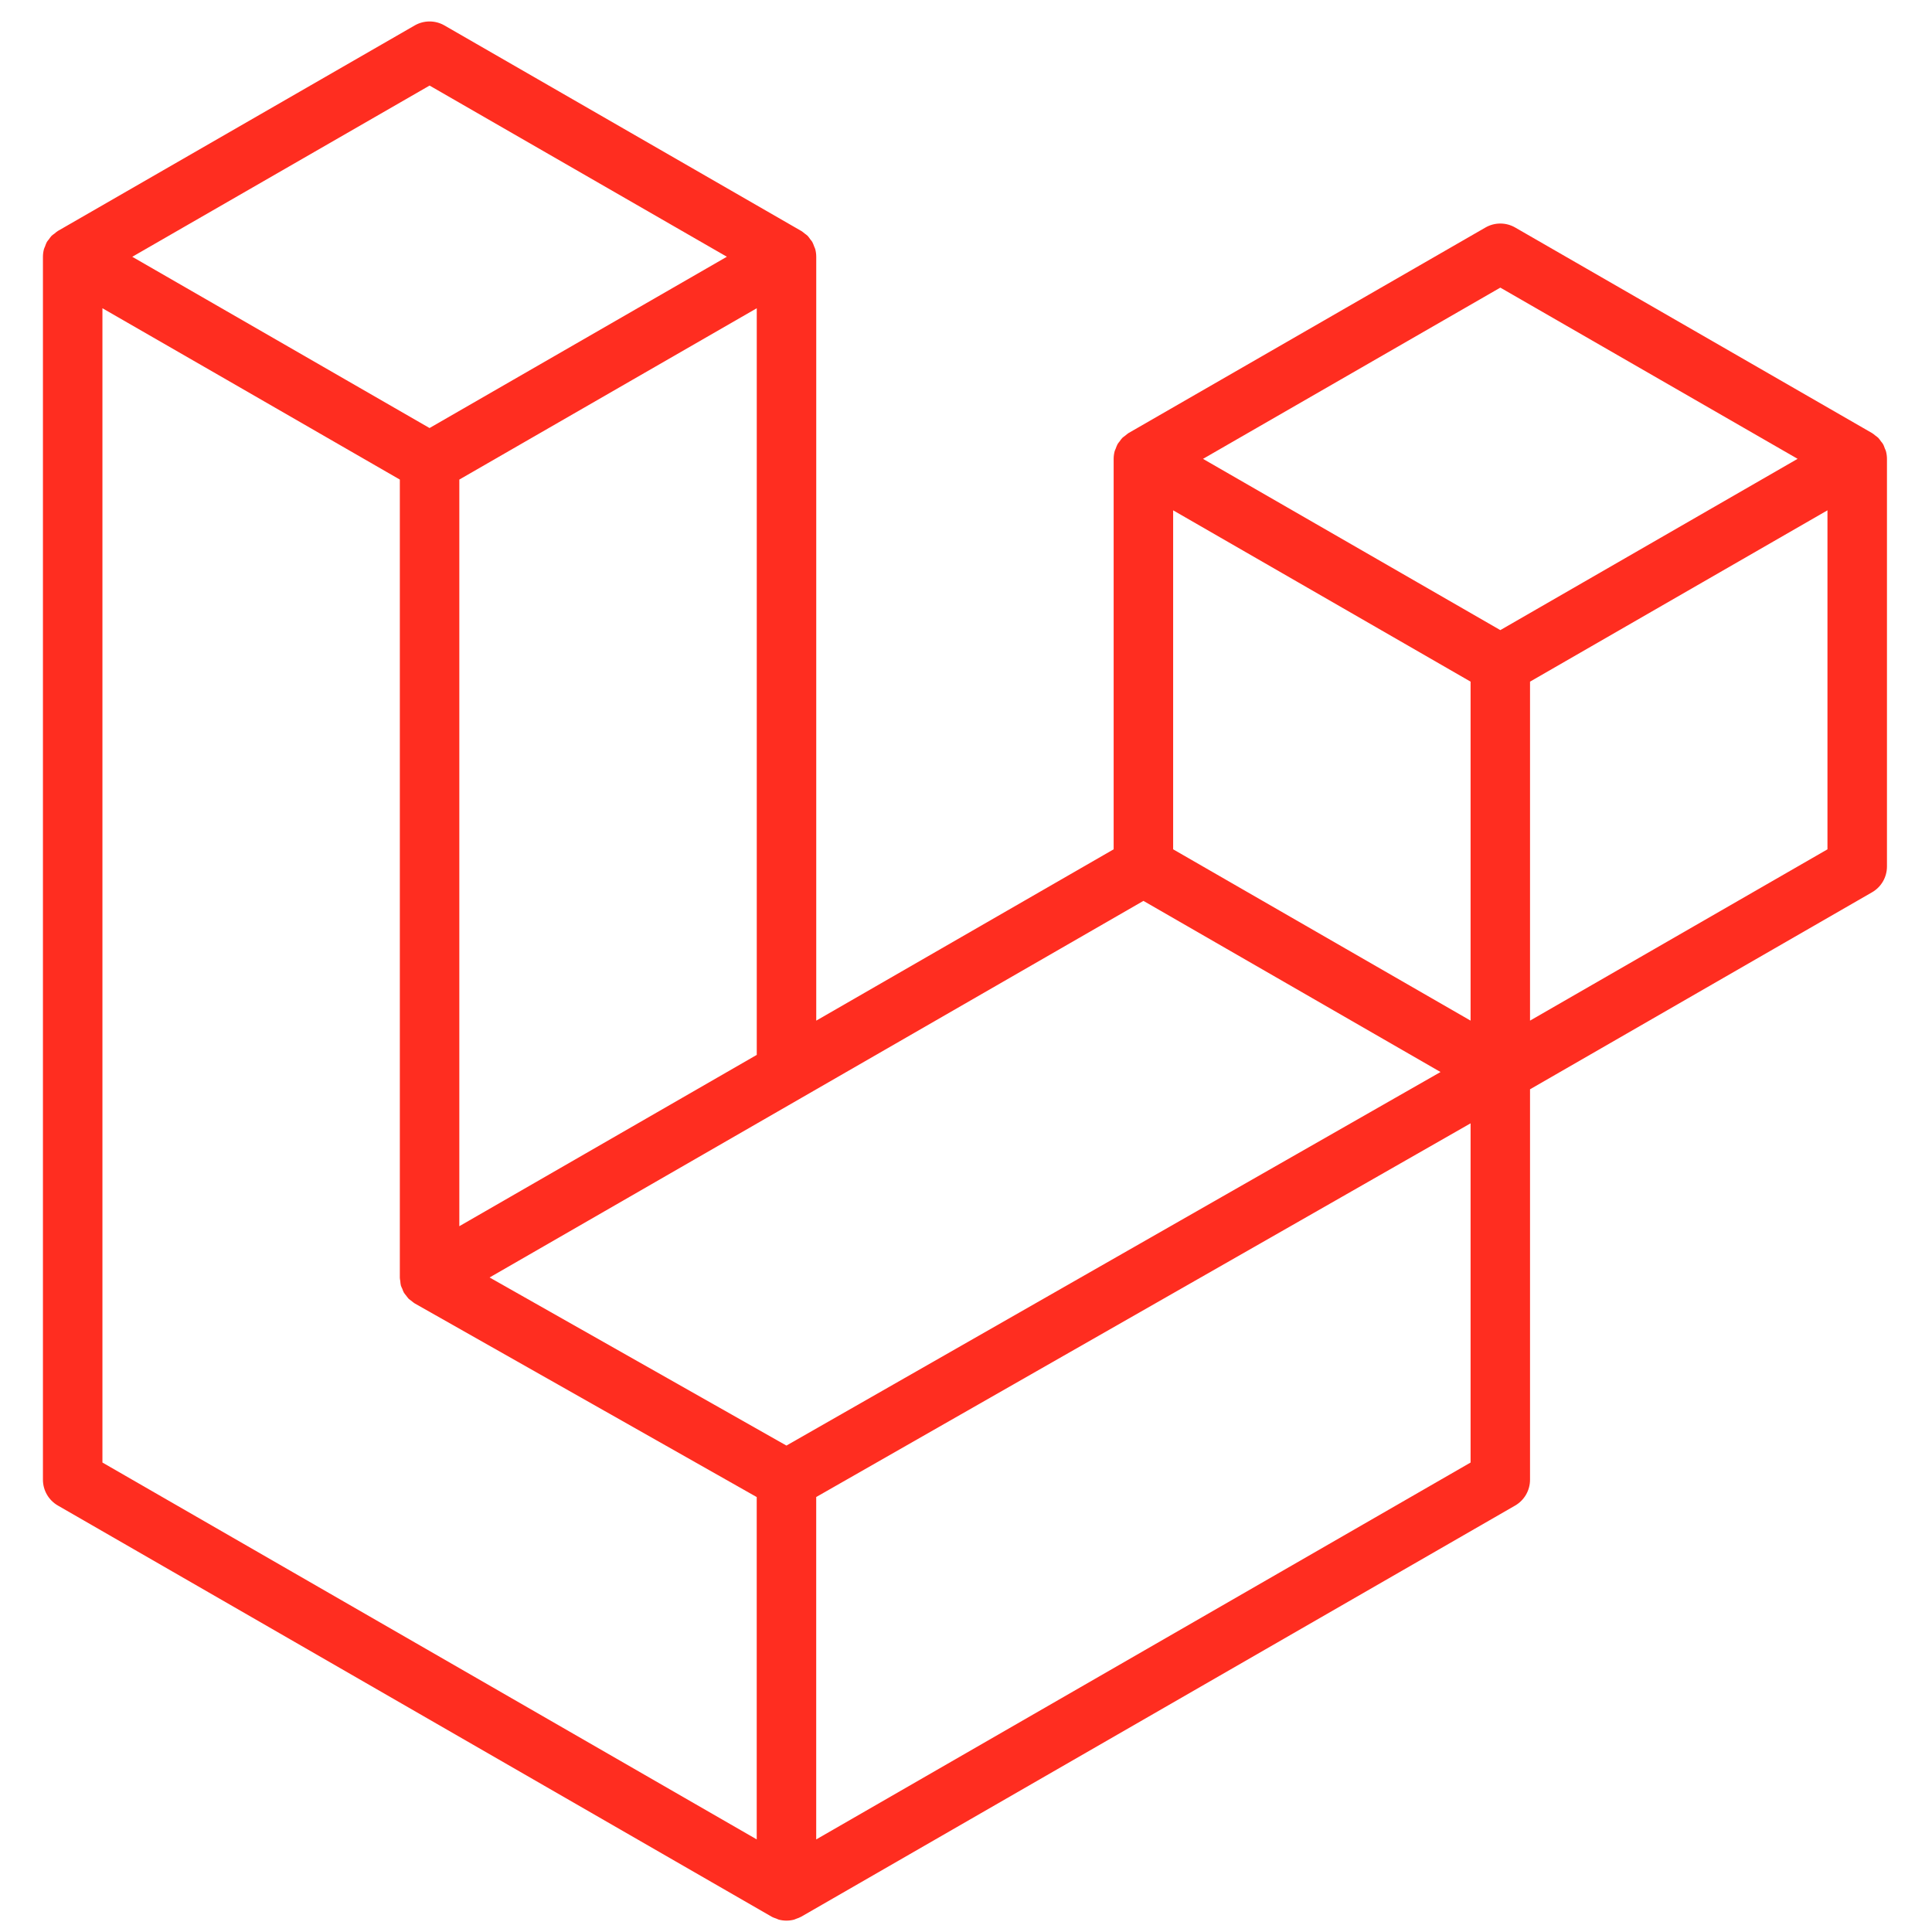
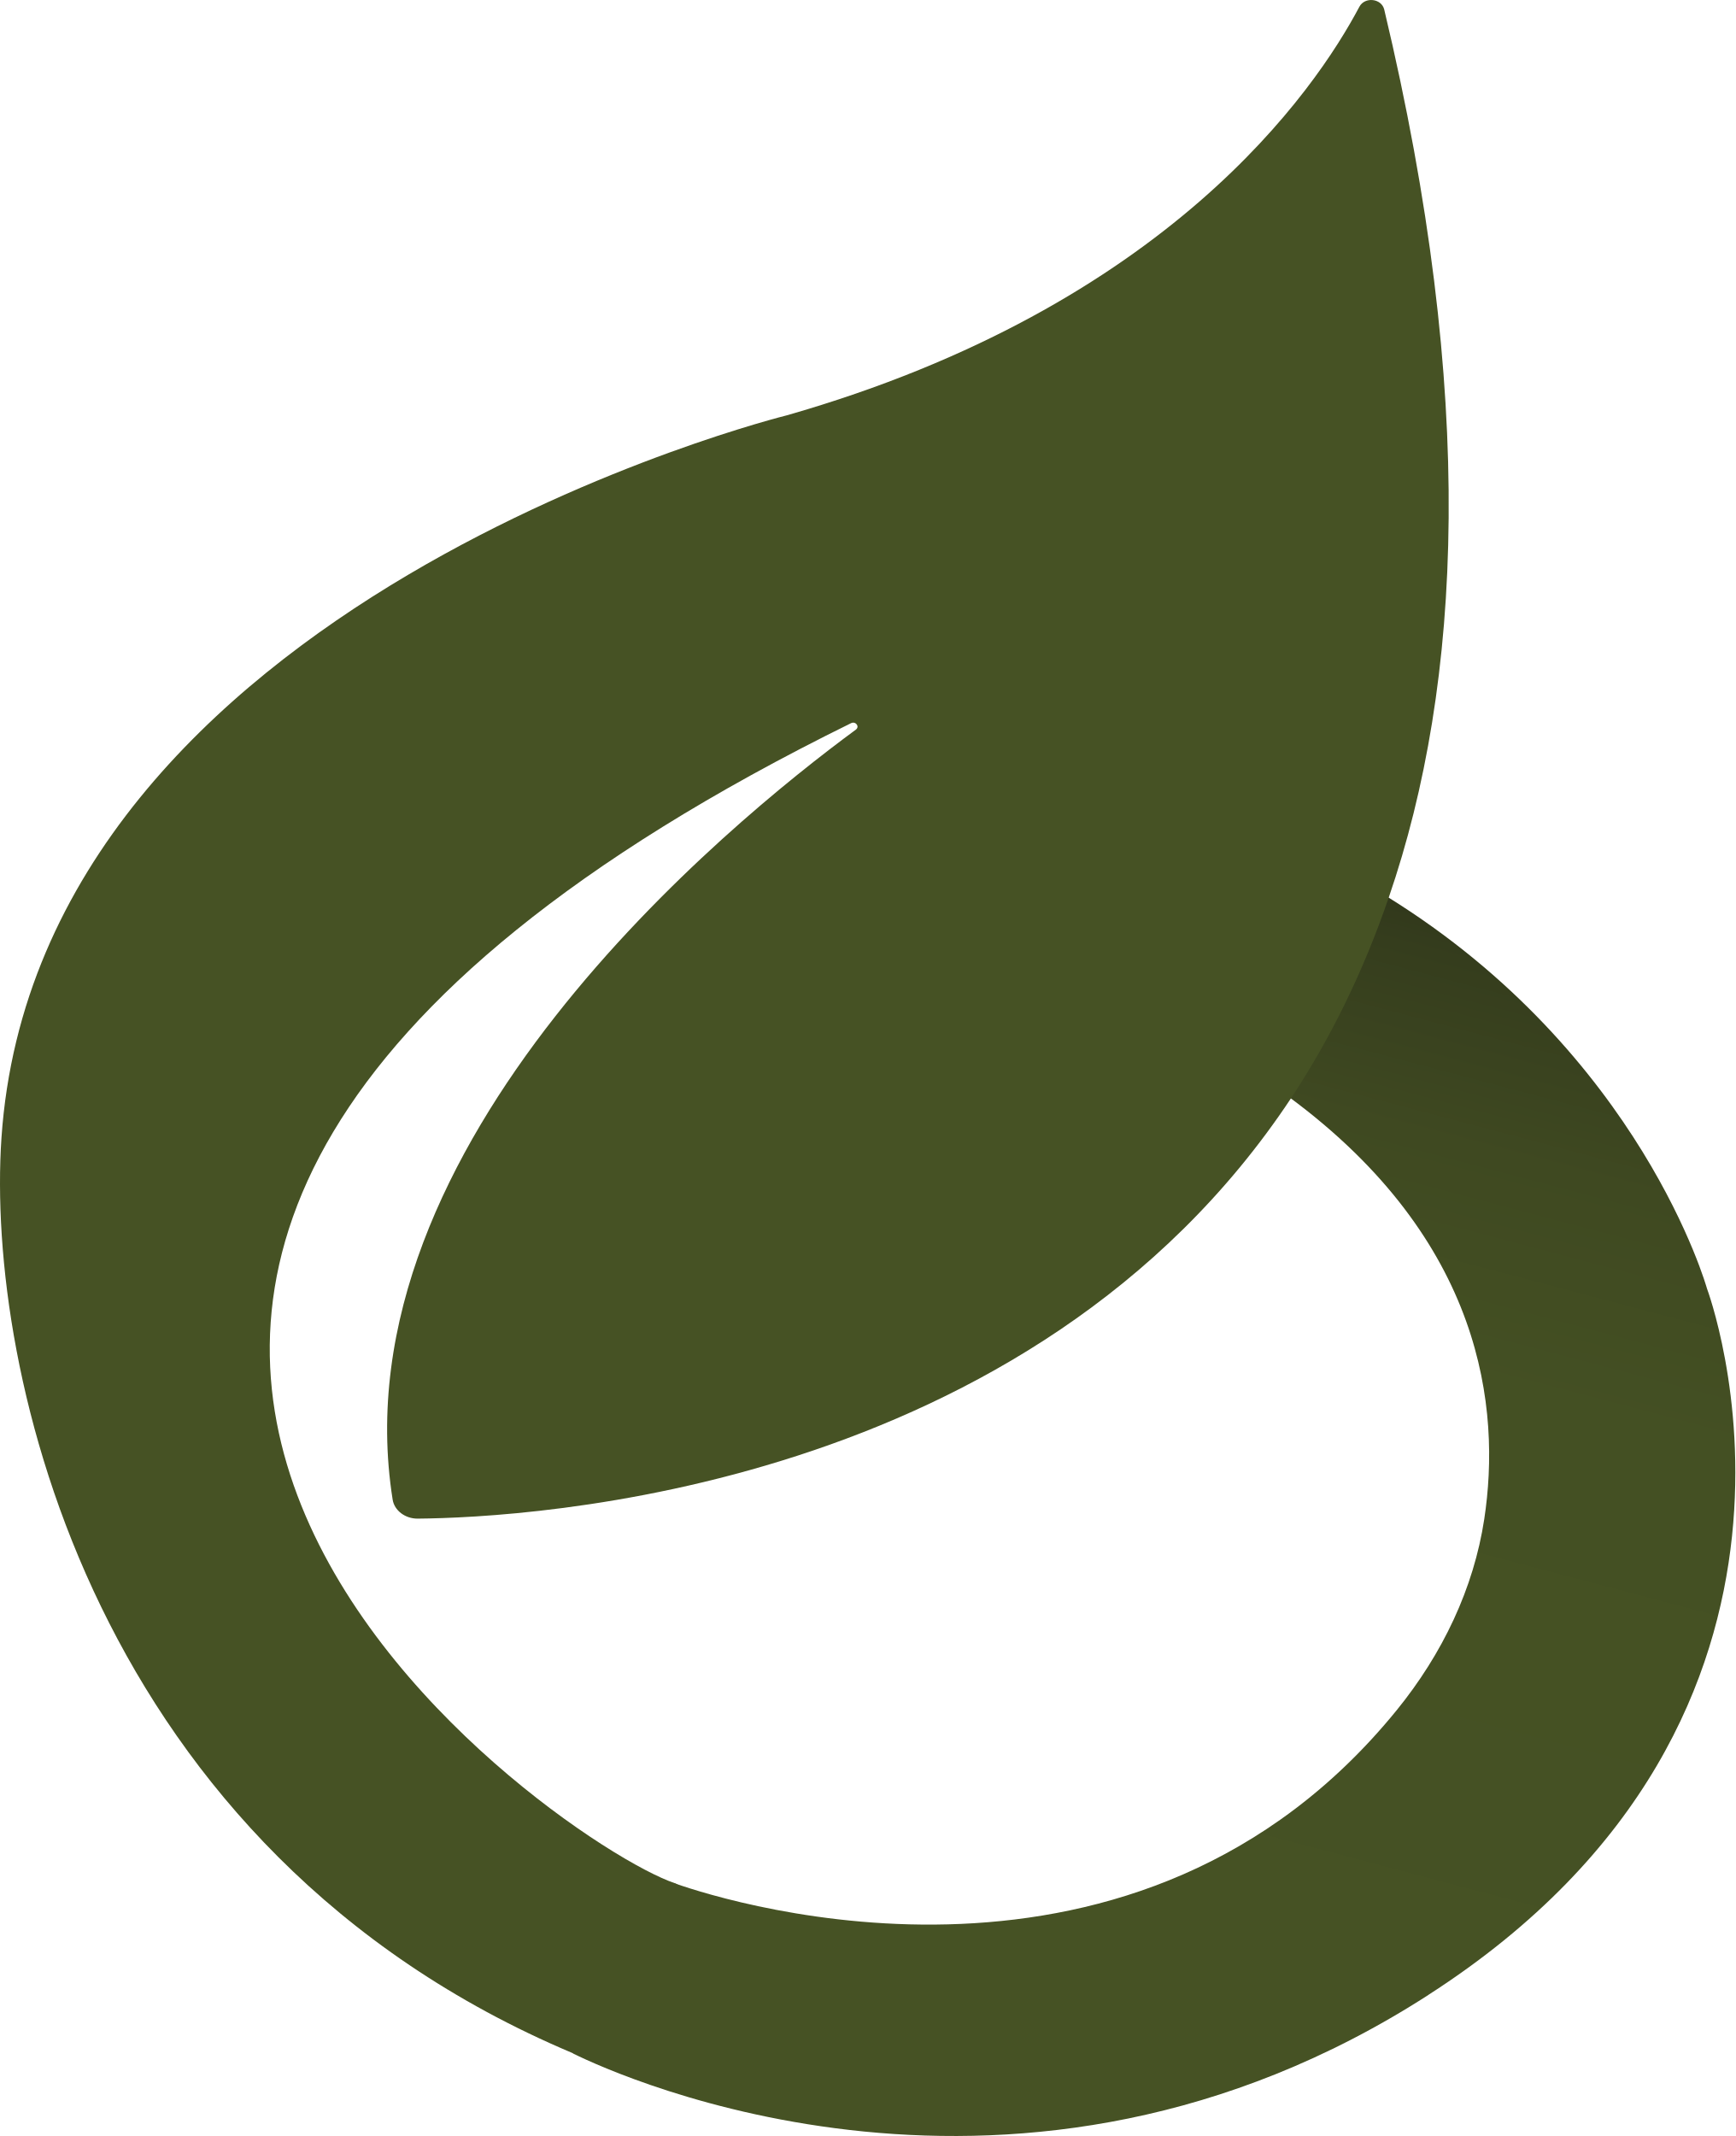
- <svg xmlns="http://www.w3.org/2000/svg" width="166" height="166" viewBox="0 0 166 166" fill="none">
-   <path fill-rule="evenodd" clip-rule="evenodd" d="M162.041 38.759C162.099 38.977 162.129 39.201 162.13 39.426V74.452C162.13 74.902 162.011 75.344 161.786 75.733C161.561 76.122 161.237 76.444 160.847 76.668L131.462 93.594V127.141C131.462 128.054 130.977 128.897 130.186 129.357L68.847 164.683C68.707 164.763 68.554 164.814 68.401 164.868C68.343 164.887 68.289 164.922 68.228 164.938C67.8 165.051 67.349 165.051 66.92 164.938C66.85 164.919 66.786 164.881 66.719 164.855C66.579 164.804 66.432 164.76 66.298 164.683L4.972 129.357C4.583 129.133 4.259 128.81 4.034 128.421C3.808 128.032 3.69 127.591 3.689 127.141L3.689 22.063C3.689 21.834 3.721 21.61 3.779 21.393C3.798 21.32 3.843 21.253 3.868 21.179C3.916 21.045 3.961 20.908 4.031 20.783C4.079 20.7 4.149 20.633 4.206 20.557C4.28 20.454 4.347 20.349 4.433 20.26C4.506 20.186 4.602 20.132 4.685 20.068C4.778 19.992 4.861 19.909 4.966 19.848L35.633 2.185C36.022 1.961 36.462 1.844 36.91 1.844C37.358 1.844 37.798 1.961 38.186 2.185L68.851 19.848H68.857C68.959 19.912 69.045 19.992 69.138 20.065C69.221 20.129 69.313 20.186 69.387 20.257C69.476 20.349 69.54 20.454 69.616 20.557C69.671 20.633 69.744 20.7 69.789 20.783C69.862 20.911 69.904 21.045 69.955 21.179C69.98 21.253 70.025 21.32 70.044 21.396C70.103 21.614 70.133 21.838 70.133 22.063V87.694L95.686 72.974V39.423C95.686 39.2 95.718 38.973 95.775 38.759C95.798 38.683 95.839 38.615 95.865 38.542C95.916 38.408 95.96 38.271 96.031 38.146C96.079 38.063 96.149 37.996 96.203 37.92C96.279 37.818 96.343 37.712 96.433 37.623C96.506 37.549 96.599 37.495 96.681 37.431C96.777 37.355 96.86 37.272 96.962 37.211L127.633 19.548C128.021 19.324 128.461 19.206 128.91 19.206C129.358 19.206 129.798 19.324 130.186 19.548L160.85 37.211C160.959 37.275 161.042 37.355 161.137 37.428C161.217 37.492 161.31 37.549 161.383 37.62C161.473 37.712 161.536 37.818 161.613 37.92C161.67 37.996 161.741 38.063 161.785 38.146C161.859 38.271 161.9 38.408 161.951 38.542C161.98 38.615 162.021 38.683 162.041 38.759ZM157.018 72.974V43.848L146.287 50.028L131.462 58.568V87.694L157.021 72.974H157.018ZM126.354 125.663V96.518L111.771 104.85L70.13 128.626V158.046L126.354 125.663ZM8.801 26.485V125.663L65.018 158.043V128.629L35.649 112L35.64 111.994L35.627 111.988C35.528 111.93 35.445 111.847 35.353 111.777C35.273 111.713 35.18 111.662 35.11 111.592L35.104 111.582C35.021 111.502 34.963 111.403 34.893 111.314C34.829 111.228 34.753 111.154 34.702 111.065L34.699 111.055C34.641 110.96 34.606 110.845 34.565 110.736C34.523 110.64 34.469 110.551 34.443 110.449C34.411 110.328 34.405 110.197 34.392 110.072C34.379 109.976 34.354 109.881 34.354 109.785V109.778V41.205L19.532 32.662L8.801 26.485ZM36.913 7.35L11.364 22.063L36.907 36.777L62.453 22.06L36.907 7.35H36.913ZM50.2 99.174L65.022 90.637V26.485L54.291 32.665L39.466 41.205V105.357L50.2 99.174ZM128.91 24.713L103.363 39.426L128.91 54.14L154.453 39.423L128.91 24.713ZM126.354 58.568L111.529 50.028L100.798 43.848V72.974L115.619 81.511L126.354 87.694V58.568ZM67.571 124.205L105.042 102.803L123.772 92.109L98.245 77.405L68.854 94.334L42.066 109.762L67.571 124.205Z" fill="#FF2D20" />
+ <svg xmlns="http://www.w3.org/2000/svg" width="26" height="32" viewBox="0 0 26 32" fill="none">
+   <path d="M21.402 29.886C15.26 33.84 9.263 31.096 8.6 30.771C8.603 30.771 8.605 30.769 8.605 30.766L10.112 28.216C10.999 28.528 17.051 30.386 20.925 25.622C21.613 24.776 22.08 23.796 22.238 22.757C22.488 21.109 22.231 18.589 19.313 16.435C19.891 15.559 20.388 14.562 20.774 13.428C24.596 15.789 25.575 19.305 25.575 19.305C25.575 19.305 27.966 25.665 21.402 29.885V29.886Z" fill="url(#paint0_linear_3385_744)" />
+   <path d="M20.809 13.439C20.422 14.572 19.926 15.569 19.348 16.445C15.441 22.349 7.898 22.737 6.255 22.751C6.069 22.751 5.909 22.629 5.883 22.467C5.035 17.136 10.915 12.334 12.824 10.93C12.884 10.884 12.819 10.799 12.749 10.835C-4.056 19.104 8.315 27.613 10.109 28.212C10.114 28.214 10.146 28.229 10.146 28.229C10.146 28.229 8.7 30.834 8.6 30.772C8.588 30.763 8.574 30.756 8.574 30.756C1.39 27.725 -0.215 20.533 0.022 17.046C0.571 8.99 11.789 6.222 11.789 6.222C17.504 4.587 19.704 1.352 20.367 0.101C20.448 -0.052 20.698 -0.025 20.739 0.142C22.12 5.929 21.909 10.235 20.809 13.44V13.439Z" fill="#465224" />
+   <defs>
+     <linearGradient id="paint0_linear_3385_744" x1="16.281" y1="30.239" x2="20.839" y2="12.999" gradientUnits="userSpaceOnUse">
+       <stop offset="0.05" stop-color="#465224" />
+       <stop offset="0.6" stop-color="#445023" />
+       <stop offset="0.79" stop-color="#3F4921" />
+       <stop offset="0.94" stop-color="#353D1D" />
+       <stop offset="1" stop-color="#2F351B" />
+     </linearGradient>
+   </defs>
</svg>
